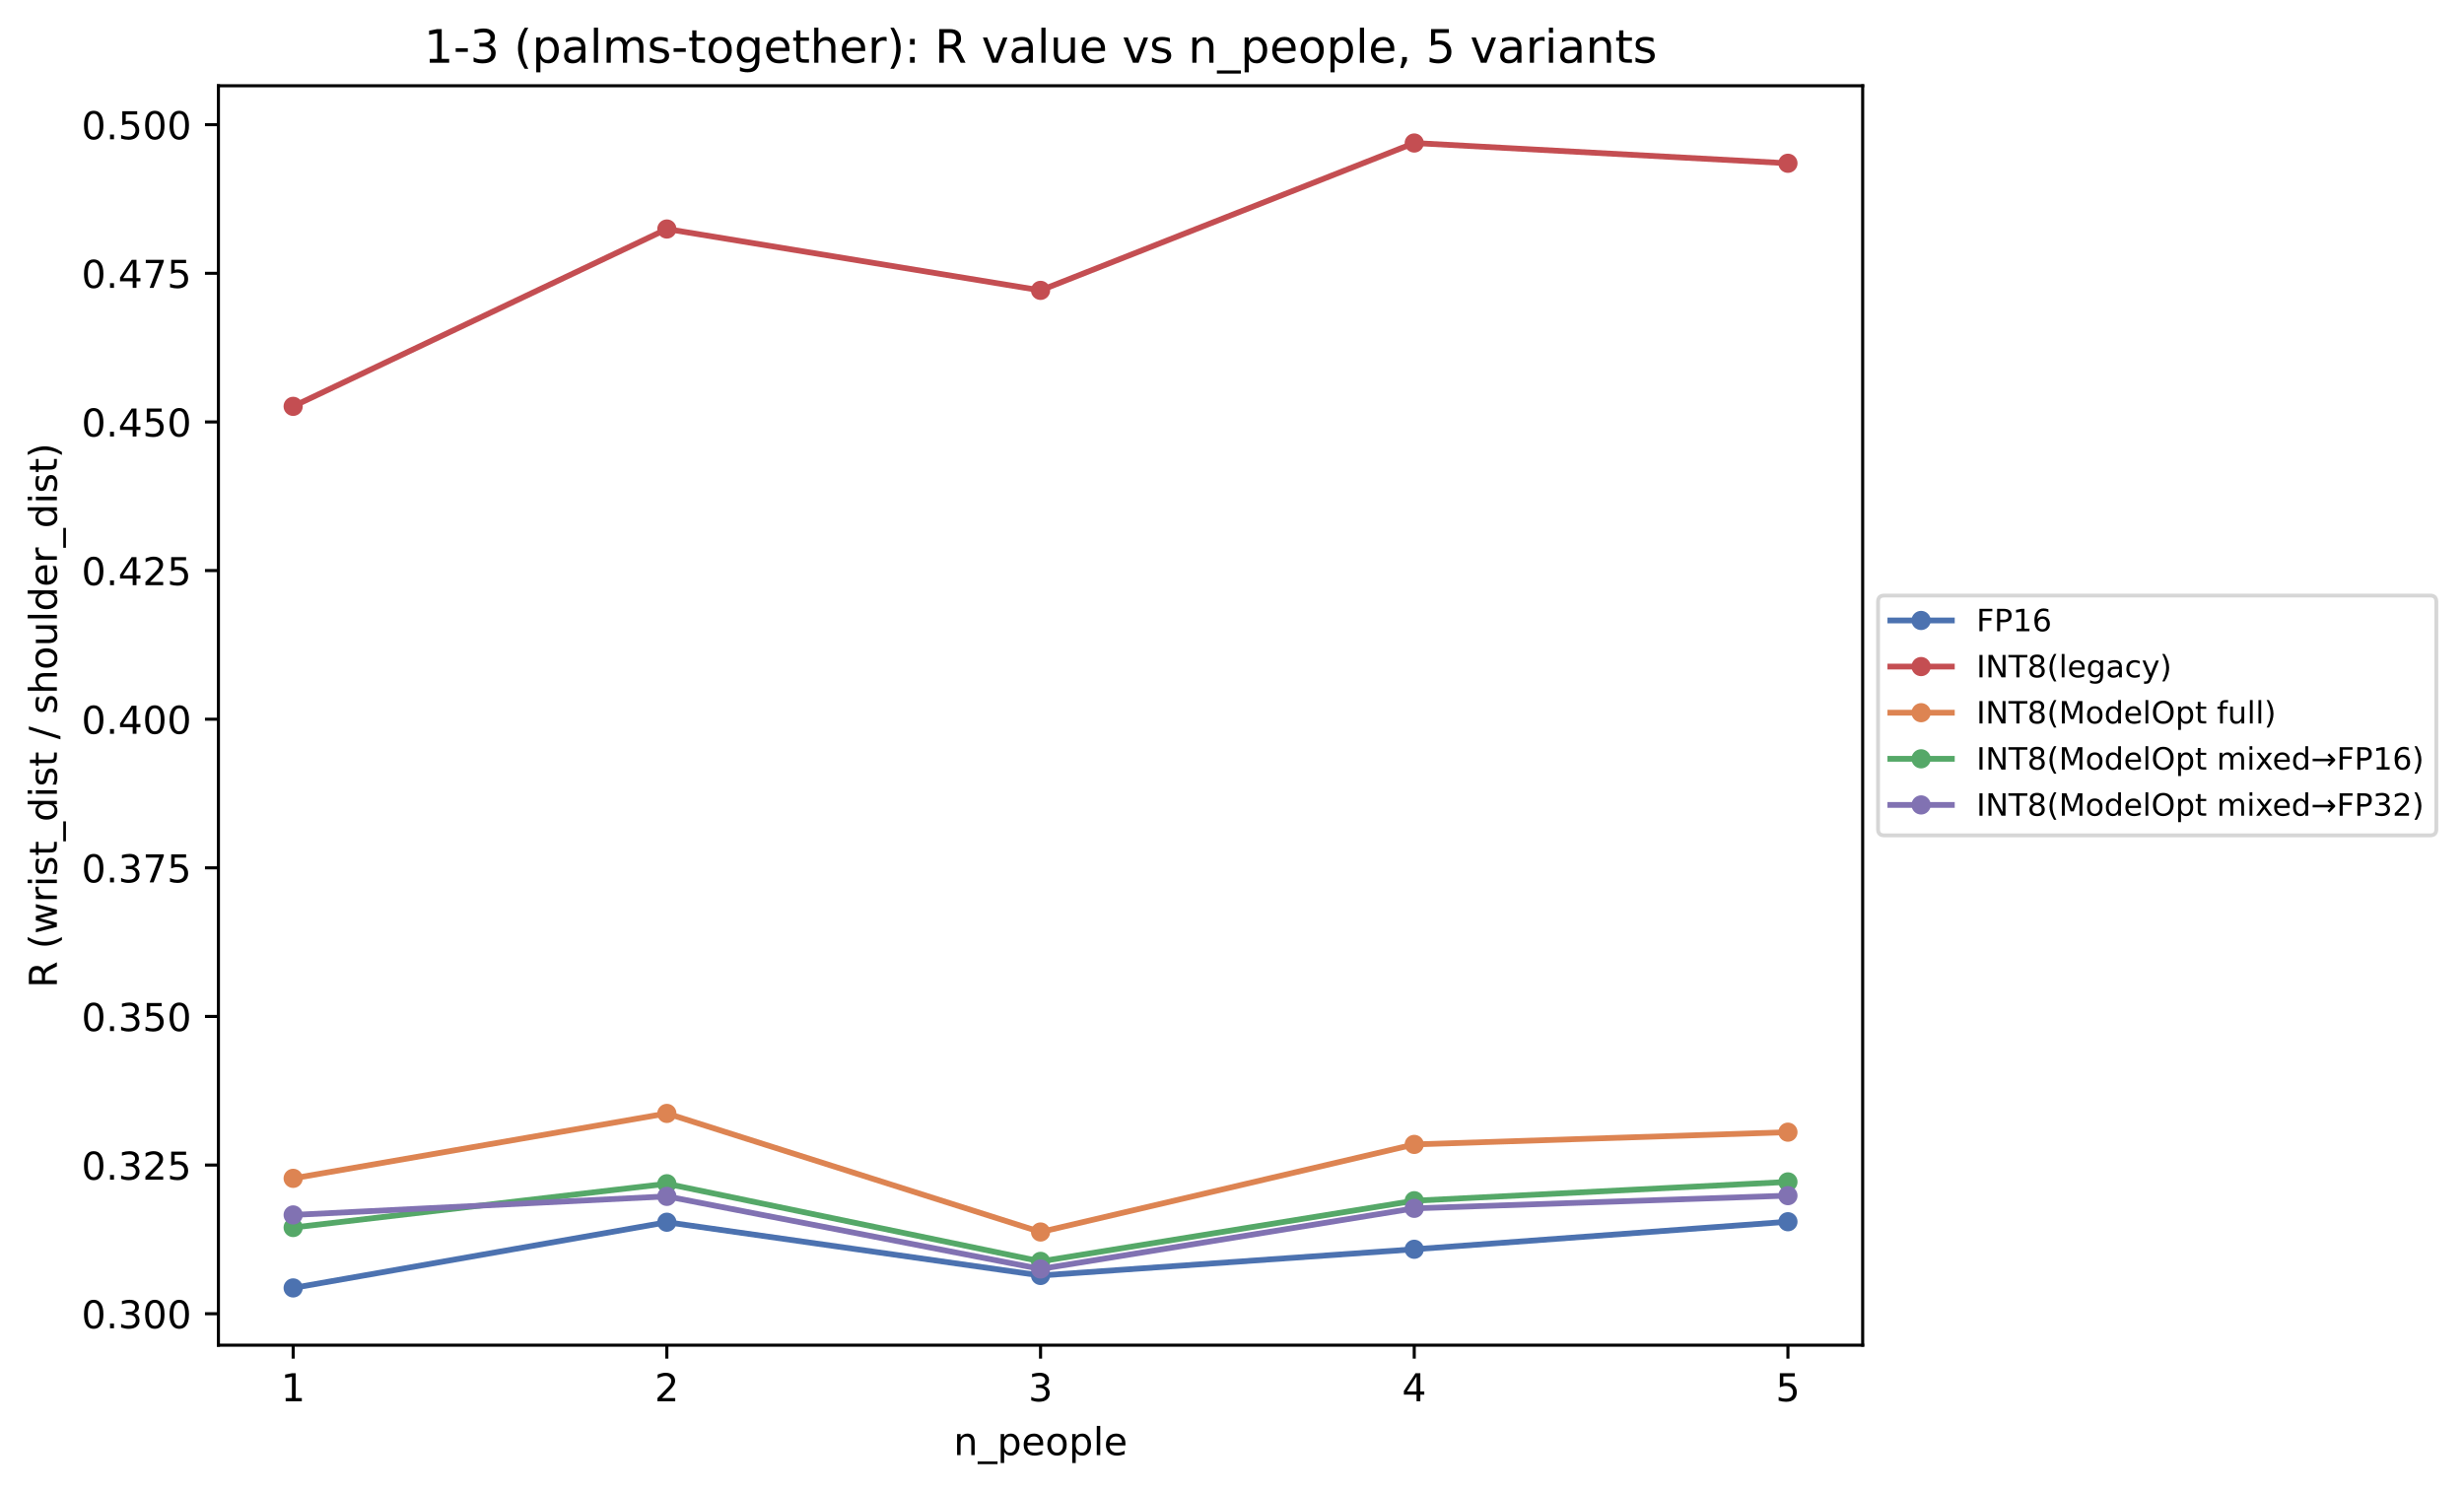
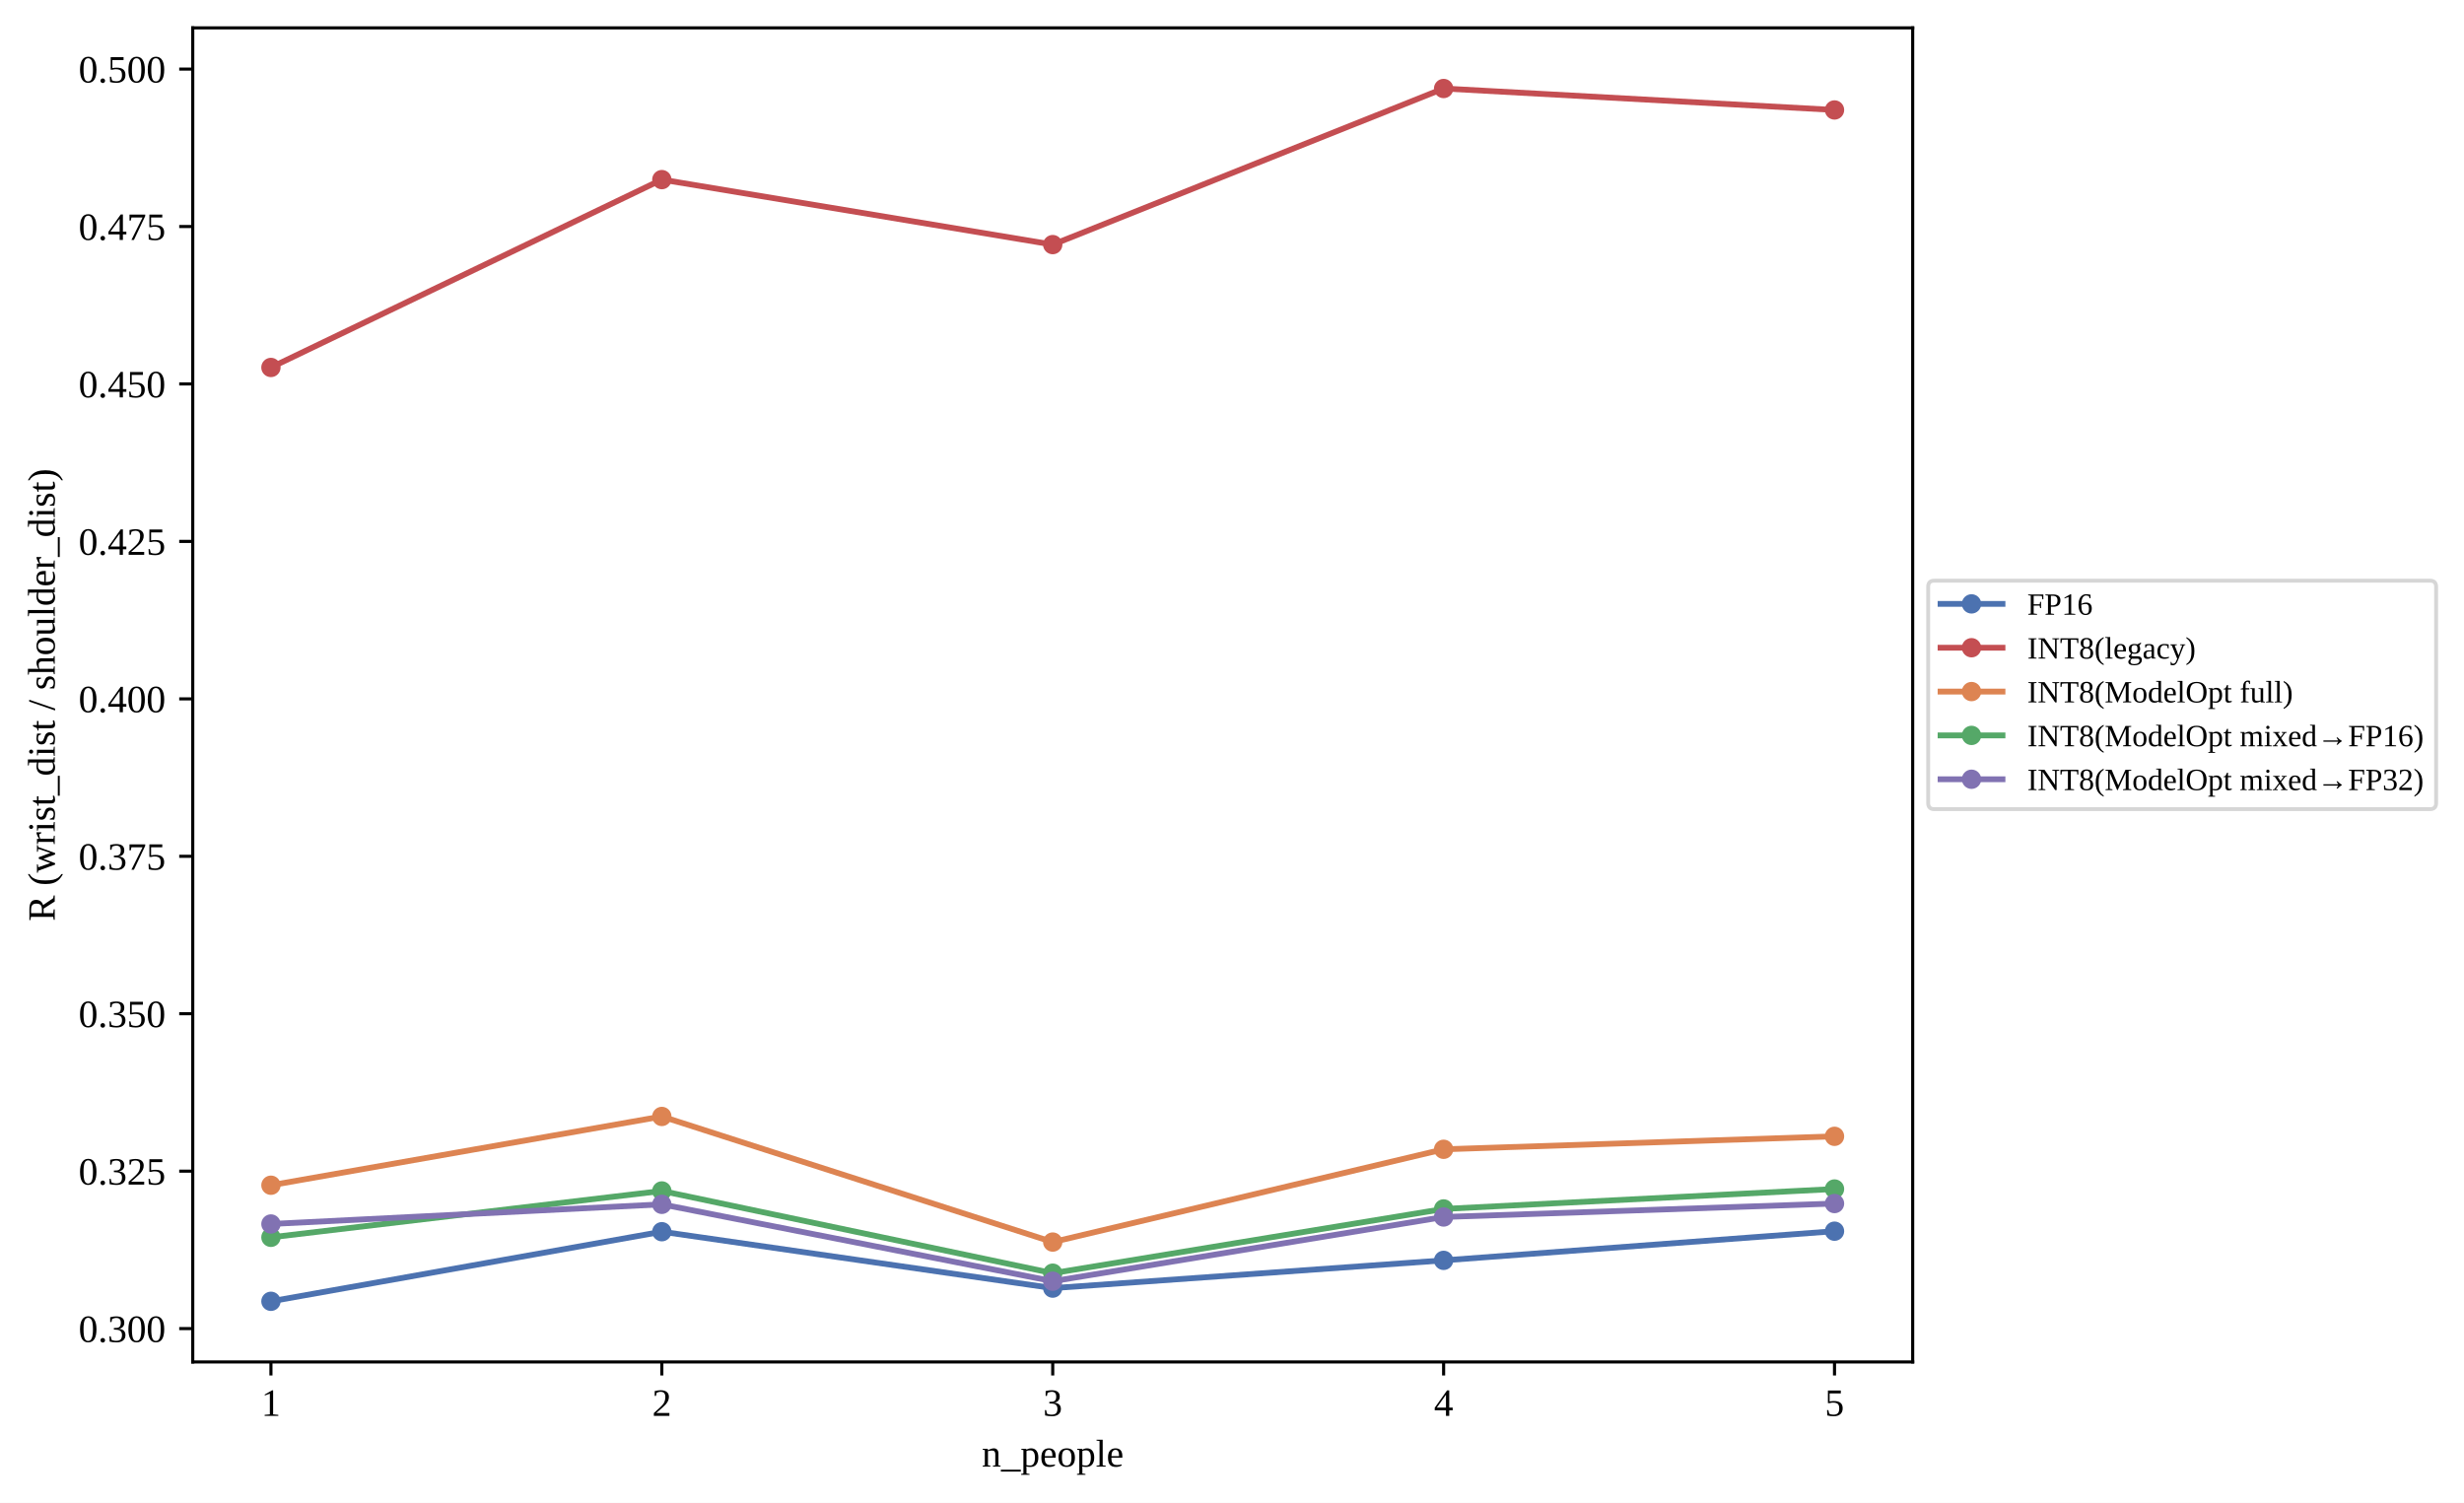
- <svg xmlns="http://www.w3.org/2000/svg" xmlns:xlink="http://www.w3.org/1999/xlink" width="641.088pt" height="388.237pt" viewBox="0 0 641.088 388.237" version="1.1">
+ <svg xmlns="http://www.w3.org/2000/svg" xmlns:xlink="http://www.w3.org/1999/xlink" width="636.598pt" height="388.276pt" viewBox="0 0 636.598 388.276" version="1.1">
  <defs>
    <style type="text/css">*{stroke-linejoin: round; stroke-linecap: butt}</style>
  </defs>
  <g id="figure_1">
    <g id="patch_1">
-       <path d="M 0 388.237  L 641.088 388.237  L 641.088 0  L 0 0  z " style="fill: #ffffff" />
+       <path d="M 0 388.276  L 636.598 388.276  L 636.598 0  L 0 0  z " style="fill: #ffffff" />
    </g>
    <g id="axes_1">
      <g id="patch_2">
-         <path d="M 56.829 350.036  L 484.634 350.036  L 484.634 22.318  L 56.829 22.318  z " style="fill: #ffffff" />
+         <path d="M 49.802 351.882  L 494.162 351.882  L 494.162 7.2  L 49.802 7.2  z " style="fill: #ffffff" />
      </g>
      <g id="matplotlib.axis_1">
        <g id="xtick_1">
          <g id="line2d_1">
            <defs>
-               <path id="mfacb66d2b6" d="M 0 0  L 0 3.5  " style="stroke: #000000; stroke-width: 0.8" />
+               <path id="m78c7eb385d" d="M 0 0  L 0 3.5  " style="stroke: #000000; stroke-width: 0.8" />
            </defs>
            <g>
-               <use xlink:href="#mfacb66d2b6" x="76.275" y="350.036" style="stroke: #000000; stroke-width: 0.8" />
+               <use xlink:href="#m78c7eb385d" x="70" y="351.882" style="stroke: #000000; stroke-width: 0.8" />
            </g>
          </g>
          <g id="text_1">
-             <text style="font-size: 10px; font-family: 'DejaVu Sans', 'Bitstream Vera Sans', 'Computer Modern Sans Serif', 'Lucida Grande', 'Verdana', 'Geneva', 'Lucid', 'Arial', 'Helvetica', 'Avant Garde', sans-serif; text-anchor: middle" x="76.275" y="364.633" transform="rotate(-0 76.2746 364.6334)">1</text>
+             <text style="font-size: 10px; font-family: 'Times New Roman'; text-anchor: middle" x="70" y="365.815" transform="rotate(-0 70.00014 365.8154)">1</text>
          </g>
        </g>
        <g id="xtick_2">
          <g id="line2d_2">
            <g>
-               <use xlink:href="#mfacb66d2b6" x="173.503" y="350.036" style="stroke: #000000; stroke-width: 0.8" />
+               <use xlink:href="#m78c7eb385d" x="170.991" y="351.882" style="stroke: #000000; stroke-width: 0.8" />
            </g>
          </g>
          <g id="text_2">
-             <text style="font-size: 10px; font-family: 'DejaVu Sans', 'Bitstream Vera Sans', 'Computer Modern Sans Serif', 'Lucida Grande', 'Verdana', 'Geneva', 'Lucid', 'Arial', 'Helvetica', 'Avant Garde', sans-serif; text-anchor: middle" x="173.503" y="364.633" transform="rotate(-0 173.503 364.6334)">2</text>
+             <text style="font-size: 10px; font-family: 'Times New Roman'; text-anchor: middle" x="170.991" y="365.815" transform="rotate(-0 170.991 365.8154)">2</text>
          </g>
        </g>
        <g id="xtick_3">
          <g id="line2d_3">
            <g>
-               <use xlink:href="#mfacb66d2b6" x="270.731" y="350.036" style="stroke: #000000; stroke-width: 0.8" />
+               <use xlink:href="#m78c7eb385d" x="271.982" y="351.882" style="stroke: #000000; stroke-width: 0.8" />
            </g>
          </g>
          <g id="text_3">
-             <text style="font-size: 10px; font-family: 'DejaVu Sans', 'Bitstream Vera Sans', 'Computer Modern Sans Serif', 'Lucida Grande', 'Verdana', 'Geneva', 'Lucid', 'Arial', 'Helvetica', 'Avant Garde', sans-serif; text-anchor: middle" x="270.731" y="364.633" transform="rotate(-0 270.7315 364.6334)">3</text>
+             <text style="font-size: 10px; font-family: 'Times New Roman'; text-anchor: middle" x="271.982" y="365.815" transform="rotate(-0 271.982 365.8154)">3</text>
          </g>
        </g>
        <g id="xtick_4">
          <g id="line2d_4">
            <g>
-               <use xlink:href="#mfacb66d2b6" x="367.96" y="350.036" style="stroke: #000000; stroke-width: 0.8" />
+               <use xlink:href="#m78c7eb385d" x="372.973" y="351.882" style="stroke: #000000; stroke-width: 0.8" />
            </g>
          </g>
          <g id="text_4">
-             <text style="font-size: 10px; font-family: 'DejaVu Sans', 'Bitstream Vera Sans', 'Computer Modern Sans Serif', 'Lucida Grande', 'Verdana', 'Geneva', 'Lucid', 'Arial', 'Helvetica', 'Avant Garde', sans-serif; text-anchor: middle" x="367.96" y="364.633" transform="rotate(-0 367.9599 364.6334)">4</text>
+             <text style="font-size: 10px; font-family: 'Times New Roman'; text-anchor: middle" x="372.973" y="365.815" transform="rotate(-0 372.9729 365.8154)">4</text>
          </g>
        </g>
        <g id="xtick_5">
          <g id="line2d_5">
            <g>
-               <use xlink:href="#mfacb66d2b6" x="465.188" y="350.036" style="stroke: #000000; stroke-width: 0.8" />
+               <use xlink:href="#m78c7eb385d" x="473.964" y="351.882" style="stroke: #000000; stroke-width: 0.8" />
            </g>
          </g>
          <g id="text_5">
-             <text style="font-size: 10px; font-family: 'DejaVu Sans', 'Bitstream Vera Sans', 'Computer Modern Sans Serif', 'Lucida Grande', 'Verdana', 'Geneva', 'Lucid', 'Arial', 'Helvetica', 'Avant Garde', sans-serif; text-anchor: middle" x="465.188" y="364.633" transform="rotate(-0 465.1884 364.6334)">5</text>
+             <text style="font-size: 10px; font-family: 'Times New Roman'; text-anchor: middle" x="473.964" y="365.815" transform="rotate(-0 473.9638 365.8154)">5</text>
          </g>
        </g>
        <g id="text_6">
-           <text style="font-size: 10px; font-family: 'DejaVu Sans', 'Bitstream Vera Sans', 'Computer Modern Sans Serif', 'Lucida Grande', 'Verdana', 'Geneva', 'Lucid', 'Arial', 'Helvetica', 'Avant Garde', sans-serif; text-anchor: middle" x="270.731" y="378.634" transform="rotate(-0 270.7315 378.6342)">n_people</text>
+           <text style="font-size: 10px; font-family: 'Times New Roman'; text-anchor: middle" x="271.982" y="378.917" transform="rotate(-0 271.982 378.9173)">n_people</text>
        </g>
      </g>
      <g id="matplotlib.axis_2">
        <g id="ytick_1">
          <g id="line2d_6">
            <defs>
-               <path id="mbba1752c98" d="M 0 0  L -3.5 0  " style="stroke: #000000; stroke-width: 0.8" />
+               <path id="m5df9a3a722" d="M 0 0  L -3.5 0  " style="stroke: #000000; stroke-width: 0.8" />
            </defs>
            <g>
-               <use xlink:href="#mbba1752c98" x="56.829" y="341.848" style="stroke: #000000; stroke-width: 0.8" />
+               <use xlink:href="#m5df9a3a722" x="49.802" y="343.27" style="stroke: #000000; stroke-width: 0.8" />
            </g>
          </g>
          <g id="text_7">
-             <text style="font-size: 10px; font-family: 'DejaVu Sans', 'Bitstream Vera Sans', 'Computer Modern Sans Serif', 'Lucida Grande', 'Verdana', 'Geneva', 'Lucid', 'Arial', 'Helvetica', 'Avant Garde', sans-serif; text-anchor: end" x="49.829" y="345.647" transform="rotate(-0 49.82891 345.6467)">0.300</text>
+             <text style="font-size: 10px; font-family: 'Times New Roman'; text-anchor: end" x="42.802" y="346.737" transform="rotate(-0 42.80195 346.7369)">0.300</text>
          </g>
        </g>
        <g id="ytick_2">
          <g id="line2d_7">
            <g>
-               <use xlink:href="#mbba1752c98" x="56.829" y="303.172" style="stroke: #000000; stroke-width: 0.8" />
+               <use xlink:href="#m5df9a3a722" x="49.802" y="302.592" style="stroke: #000000; stroke-width: 0.8" />
            </g>
          </g>
          <g id="text_8">
-             <text style="font-size: 10px; font-family: 'DejaVu Sans', 'Bitstream Vera Sans', 'Computer Modern Sans Serif', 'Lucida Grande', 'Verdana', 'Geneva', 'Lucid', 'Arial', 'Helvetica', 'Avant Garde', sans-serif; text-anchor: end" x="49.829" y="306.971" transform="rotate(-0 49.82891 306.971)">0.325</text>
+             <text style="font-size: 10px; font-family: 'Times New Roman'; text-anchor: end" x="42.802" y="306.059" transform="rotate(-0 42.80195 306.0591)">0.325</text>
          </g>
        </g>
        <g id="ytick_3">
          <g id="line2d_8">
            <g>
-               <use xlink:href="#mbba1752c98" x="56.829" y="264.496" style="stroke: #000000; stroke-width: 0.8" />
+               <use xlink:href="#m5df9a3a722" x="49.802" y="261.915" style="stroke: #000000; stroke-width: 0.8" />
            </g>
          </g>
          <g id="text_9">
-             <text style="font-size: 10px; font-family: 'DejaVu Sans', 'Bitstream Vera Sans', 'Computer Modern Sans Serif', 'Lucida Grande', 'Verdana', 'Geneva', 'Lucid', 'Arial', 'Helvetica', 'Avant Garde', sans-serif; text-anchor: end" x="49.829" y="268.295" transform="rotate(-0 49.82891 268.2953)">0.350</text>
+             <text style="font-size: 10px; font-family: 'Times New Roman'; text-anchor: end" x="42.802" y="265.381" transform="rotate(-0 42.80195 265.3814)">0.350</text>
          </g>
        </g>
        <g id="ytick_4">
          <g id="line2d_9">
            <g>
-               <use xlink:href="#mbba1752c98" x="56.829" y="225.821" style="stroke: #000000; stroke-width: 0.8" />
+               <use xlink:href="#m5df9a3a722" x="49.802" y="221.237" style="stroke: #000000; stroke-width: 0.8" />
            </g>
          </g>
          <g id="text_10">
-             <text style="font-size: 10px; font-family: 'DejaVu Sans', 'Bitstream Vera Sans', 'Computer Modern Sans Serif', 'Lucida Grande', 'Verdana', 'Geneva', 'Lucid', 'Arial', 'Helvetica', 'Avant Garde', sans-serif; text-anchor: end" x="49.829" y="229.62" transform="rotate(-0 49.82891 229.6195)">0.375</text>
+             <text style="font-size: 10px; font-family: 'Times New Roman'; text-anchor: end" x="42.802" y="224.704" transform="rotate(-0 42.80195 224.7036)">0.375</text>
          </g>
        </g>
        <g id="ytick_5">
          <g id="line2d_10">
            <g>
-               <use xlink:href="#mbba1752c98" x="56.829" y="187.145" style="stroke: #000000; stroke-width: 0.8" />
+               <use xlink:href="#m5df9a3a722" x="49.802" y="180.559" style="stroke: #000000; stroke-width: 0.8" />
            </g>
          </g>
          <g id="text_11">
-             <text style="font-size: 10px; font-family: 'DejaVu Sans', 'Bitstream Vera Sans', 'Computer Modern Sans Serif', 'Lucida Grande', 'Verdana', 'Geneva', 'Lucid', 'Arial', 'Helvetica', 'Avant Garde', sans-serif; text-anchor: end" x="49.829" y="190.944" transform="rotate(-0 49.82891 190.9438)">0.400</text>
+             <text style="font-size: 10px; font-family: 'Times New Roman'; text-anchor: end" x="42.802" y="184.026" transform="rotate(-0 42.80195 184.0259)">0.400</text>
          </g>
        </g>
        <g id="ytick_6">
          <g id="line2d_11">
            <g>
-               <use xlink:href="#mbba1752c98" x="56.829" y="148.469" style="stroke: #000000; stroke-width: 0.8" />
+               <use xlink:href="#m5df9a3a722" x="49.802" y="139.881" style="stroke: #000000; stroke-width: 0.8" />
            </g>
          </g>
          <g id="text_12">
-             <text style="font-size: 10px; font-family: 'DejaVu Sans', 'Bitstream Vera Sans', 'Computer Modern Sans Serif', 'Lucida Grande', 'Verdana', 'Geneva', 'Lucid', 'Arial', 'Helvetica', 'Avant Garde', sans-serif; text-anchor: end" x="49.829" y="152.268" transform="rotate(-0 49.82891 152.2681)">0.425</text>
+             <text style="font-size: 10px; font-family: 'Times New Roman'; text-anchor: end" x="42.802" y="143.348" transform="rotate(-0 42.80195 143.3481)">0.425</text>
          </g>
        </g>
        <g id="ytick_7">
          <g id="line2d_12">
            <g>
-               <use xlink:href="#mbba1752c98" x="56.829" y="109.794" style="stroke: #000000; stroke-width: 0.8" />
+               <use xlink:href="#m5df9a3a722" x="49.802" y="99.204" style="stroke: #000000; stroke-width: 0.8" />
            </g>
          </g>
          <g id="text_13">
-             <text style="font-size: 10px; font-family: 'DejaVu Sans', 'Bitstream Vera Sans', 'Computer Modern Sans Serif', 'Lucida Grande', 'Verdana', 'Geneva', 'Lucid', 'Arial', 'Helvetica', 'Avant Garde', sans-serif; text-anchor: end" x="49.829" y="113.592" transform="rotate(-0 49.82891 113.5924)">0.450</text>
+             <text style="font-size: 10px; font-family: 'Times New Roman'; text-anchor: end" x="42.802" y="102.67" transform="rotate(-0 42.80195 102.6703)">0.450</text>
          </g>
        </g>
        <g id="ytick_8">
          <g id="line2d_13">
            <g>
-               <use xlink:href="#mbba1752c98" x="56.829" y="71.118" style="stroke: #000000; stroke-width: 0.8" />
+               <use xlink:href="#m5df9a3a722" x="49.802" y="58.526" style="stroke: #000000; stroke-width: 0.8" />
            </g>
          </g>
          <g id="text_14">
-             <text style="font-size: 10px; font-family: 'DejaVu Sans', 'Bitstream Vera Sans', 'Computer Modern Sans Serif', 'Lucida Grande', 'Verdana', 'Geneva', 'Lucid', 'Arial', 'Helvetica', 'Avant Garde', sans-serif; text-anchor: end" x="49.829" y="74.917" transform="rotate(-0 49.82891 74.91666)">0.475</text>
+             <text style="font-size: 10px; font-family: 'Times New Roman'; text-anchor: end" x="42.802" y="61.993" transform="rotate(-0 42.80195 61.9926)">0.475</text>
          </g>
        </g>
        <g id="ytick_9">
          <g id="line2d_14">
            <g>
-               <use xlink:href="#mbba1752c98" x="56.829" y="32.442" style="stroke: #000000; stroke-width: 0.8" />
+               <use xlink:href="#m5df9a3a722" x="49.802" y="17.848" style="stroke: #000000; stroke-width: 0.8" />
            </g>
          </g>
          <g id="text_15">
-             <text style="font-size: 10px; font-family: 'DejaVu Sans', 'Bitstream Vera Sans', 'Computer Modern Sans Serif', 'Lucida Grande', 'Verdana', 'Geneva', 'Lucid', 'Arial', 'Helvetica', 'Avant Garde', sans-serif; text-anchor: end" x="49.829" y="36.241" transform="rotate(-0 49.82891 36.24094)">0.500</text>
+             <text style="font-size: 10px; font-family: 'Times New Roman'; text-anchor: end" x="42.802" y="21.315" transform="rotate(-0 42.80195 21.31484)">0.500</text>
          </g>
        </g>
        <g id="text_16">
-           <text style="font-size: 10px; font-family: 'DejaVu Sans', 'Bitstream Vera Sans', 'Computer Modern Sans Serif', 'Lucida Grande', 'Verdana', 'Geneva', 'Lucid', 'Arial', 'Helvetica', 'Avant Garde', sans-serif; text-anchor: middle" x="14.798" y="186.177" transform="rotate(-90 14.79844 186.177)">R (wrist_dist / shoulder_dist)</text>
+           <text style="font-size: 10px; font-family: 'Times New Roman'; text-anchor: middle" x="14.144" y="179.541" transform="rotate(-90 14.14375 179.5409)">R (wrist_dist / shoulder_dist)</text>
        </g>
      </g>
      <g id="line2d_15">
-         <path d="M 76.275 335.14  L 173.503 318.043  L 270.731 331.898  L 367.96 325.08  L 465.188 317.915  " clip-path="url(#p38de5c2eac)" style="fill: none; stroke: #4c72b0; stroke-width: 1.5; stroke-linecap: square" />
-         <defs>
-           <path id="m87148da490" d="M 0 2  C 0.53 2 1.039 1.789 1.414 1.414  C 1.789 1.039 2 0.53 2 0  C 2 -0.53 1.789 -1.039 1.414 -1.414  C 1.039 -1.789 0.53 -2 0 -2  C -0.53 -2 -1.039 -1.789 -1.414 -1.414  C -1.789 -1.039 -2 -0.53 -2 0  C -2 0.53 -1.789 1.039 -1.414 1.414  C -1.039 1.789 -0.53 2 0 2  z " style="stroke: #4c72b0" />
-         </defs>
-         <g clip-path="url(#p38de5c2eac)">
-           <use xlink:href="#m87148da490" x="76.275" y="335.14" style="fill: #4c72b0; stroke: #4c72b0" />
-           <use xlink:href="#m87148da490" x="173.503" y="318.043" style="fill: #4c72b0; stroke: #4c72b0" />
-           <use xlink:href="#m87148da490" x="270.731" y="331.898" style="fill: #4c72b0; stroke: #4c72b0" />
-           <use xlink:href="#m87148da490" x="367.96" y="325.08" style="fill: #4c72b0; stroke: #4c72b0" />
-           <use xlink:href="#m87148da490" x="465.188" y="317.915" style="fill: #4c72b0; stroke: #4c72b0" />
+         <path d="M 70 336.214  L 170.991 318.233  L 271.982 332.805  L 372.973 325.634  L 473.964 318.098  " clip-path="url(#p5a009709e1)" style="fill: none; stroke: #4c72b0; stroke-width: 1.5; stroke-linecap: square" />
+         <defs>
+           <path id="m74349424fd" d="M 0 2  C 0.53 2 1.039 1.789 1.414 1.414  C 1.789 1.039 2 0.53 2 0  C 2 -0.53 1.789 -1.039 1.414 -1.414  C 1.039 -1.789 0.53 -2 0 -2  C -0.53 -2 -1.039 -1.789 -1.414 -1.414  C -1.789 -1.039 -2 -0.53 -2 0  C -2 0.53 -1.789 1.039 -1.414 1.414  C -1.039 1.789 -0.53 2 0 2  z " style="stroke: #4c72b0" />
+         </defs>
+         <g clip-path="url(#p5a009709e1)">
+           <use xlink:href="#m74349424fd" x="70" y="336.214" style="fill: #4c72b0; stroke: #4c72b0" />
+           <use xlink:href="#m74349424fd" x="170.991" y="318.233" style="fill: #4c72b0; stroke: #4c72b0" />
+           <use xlink:href="#m74349424fd" x="271.982" y="332.805" style="fill: #4c72b0; stroke: #4c72b0" />
+           <use xlink:href="#m74349424fd" x="372.973" y="325.634" style="fill: #4c72b0; stroke: #4c72b0" />
+           <use xlink:href="#m74349424fd" x="473.964" y="318.098" style="fill: #4c72b0; stroke: #4c72b0" />
        </g>
      </g>
      <g id="line2d_16">
-         <path d="M 76.275 105.74  L 173.503 59.593  L 270.731 75.559  L 367.96 37.214  L 465.188 42.486  " clip-path="url(#p38de5c2eac)" style="fill: none; stroke: #c44e52; stroke-width: 1.5; stroke-linecap: square" />
-         <defs>
-           <path id="m447e76030f" d="M 0 2  C 0.53 2 1.039 1.789 1.414 1.414  C 1.789 1.039 2 0.53 2 0  C 2 -0.53 1.789 -1.039 1.414 -1.414  C 1.039 -1.789 0.53 -2 0 -2  C -0.53 -2 -1.039 -1.789 -1.414 -1.414  C -1.789 -1.039 -2 -0.53 -2 0  C -2 0.53 -1.789 1.039 -1.414 1.414  C -1.039 1.789 -0.53 2 0 2  z " style="stroke: #c44e52" />
-         </defs>
-         <g clip-path="url(#p38de5c2eac)">
-           <use xlink:href="#m447e76030f" x="76.275" y="105.74" style="fill: #c44e52; stroke: #c44e52" />
-           <use xlink:href="#m447e76030f" x="173.503" y="59.593" style="fill: #c44e52; stroke: #c44e52" />
-           <use xlink:href="#m447e76030f" x="270.731" y="75.559" style="fill: #c44e52; stroke: #c44e52" />
-           <use xlink:href="#m447e76030f" x="367.96" y="37.214" style="fill: #c44e52; stroke: #c44e52" />
-           <use xlink:href="#m447e76030f" x="465.188" y="42.486" style="fill: #c44e52; stroke: #c44e52" />
+         <path d="M 70 94.94  L 170.991 46.405  L 271.982 63.197  L 372.973 22.867  L 473.964 28.411  " clip-path="url(#p5a009709e1)" style="fill: none; stroke: #c44e52; stroke-width: 1.5; stroke-linecap: square" />
+         <defs>
+           <path id="mc6e454b5a0" d="M 0 2  C 0.53 2 1.039 1.789 1.414 1.414  C 1.789 1.039 2 0.53 2 0  C 2 -0.53 1.789 -1.039 1.414 -1.414  C 1.039 -1.789 0.53 -2 0 -2  C -0.53 -2 -1.039 -1.789 -1.414 -1.414  C -1.789 -1.039 -2 -0.53 -2 0  C -2 0.53 -1.789 1.039 -1.414 1.414  C -1.039 1.789 -0.53 2 0 2  z " style="stroke: #c44e52" />
+         </defs>
+         <g clip-path="url(#p5a009709e1)">
+           <use xlink:href="#mc6e454b5a0" x="70" y="94.94" style="fill: #c44e52; stroke: #c44e52" />
+           <use xlink:href="#mc6e454b5a0" x="170.991" y="46.405" style="fill: #c44e52; stroke: #c44e52" />
+           <use xlink:href="#mc6e454b5a0" x="271.982" y="63.197" style="fill: #c44e52; stroke: #c44e52" />
+           <use xlink:href="#mc6e454b5a0" x="372.973" y="22.867" style="fill: #c44e52; stroke: #c44e52" />
+           <use xlink:href="#mc6e454b5a0" x="473.964" y="28.411" style="fill: #c44e52; stroke: #c44e52" />
        </g>
      </g>
      <g id="line2d_17">
-         <path d="M 76.275 306.626  L 173.503 289.731  L 270.731 320.588  L 367.96 297.796  L 465.188 294.611  " clip-path="url(#p38de5c2eac)" style="fill: none; stroke: #dd8452; stroke-width: 1.5; stroke-linecap: square" />
-         <defs>
-           <path id="m6c3ba75313" d="M 0 2  C 0.53 2 1.039 1.789 1.414 1.414  C 1.789 1.039 2 0.53 2 0  C 2 -0.53 1.789 -1.039 1.414 -1.414  C 1.039 -1.789 0.53 -2 0 -2  C -0.53 -2 -1.039 -1.789 -1.414 -1.414  C -1.789 -1.039 -2 -0.53 -2 0  C -2 0.53 -1.789 1.039 -1.414 1.414  C -1.039 1.789 -0.53 2 0 2  z " style="stroke: #dd8452" />
-         </defs>
-         <g clip-path="url(#p38de5c2eac)">
-           <use xlink:href="#m6c3ba75313" x="76.275" y="306.626" style="fill: #dd8452; stroke: #dd8452" />
-           <use xlink:href="#m6c3ba75313" x="173.503" y="289.731" style="fill: #dd8452; stroke: #dd8452" />
-           <use xlink:href="#m6c3ba75313" x="270.731" y="320.588" style="fill: #dd8452; stroke: #dd8452" />
-           <use xlink:href="#m6c3ba75313" x="367.96" y="297.796" style="fill: #dd8452; stroke: #dd8452" />
-           <use xlink:href="#m6c3ba75313" x="465.188" y="294.611" style="fill: #dd8452; stroke: #dd8452" />
+         <path d="M 70 306.224  L 170.991 288.455  L 271.982 320.91  L 372.973 296.938  L 473.964 293.588  " clip-path="url(#p5a009709e1)" style="fill: none; stroke: #dd8452; stroke-width: 1.5; stroke-linecap: square" />
+         <defs>
+           <path id="m8186d97c78" d="M 0 2  C 0.53 2 1.039 1.789 1.414 1.414  C 1.789 1.039 2 0.53 2 0  C 2 -0.53 1.789 -1.039 1.414 -1.414  C 1.039 -1.789 0.53 -2 0 -2  C -0.53 -2 -1.039 -1.789 -1.414 -1.414  C -1.789 -1.039 -2 -0.53 -2 0  C -2 0.53 -1.789 1.039 -1.414 1.414  C -1.039 1.789 -0.53 2 0 2  z " style="stroke: #dd8452" />
+         </defs>
+         <g clip-path="url(#p5a009709e1)">
+           <use xlink:href="#m8186d97c78" x="70" y="306.224" style="fill: #dd8452; stroke: #dd8452" />
+           <use xlink:href="#m8186d97c78" x="170.991" y="288.455" style="fill: #dd8452; stroke: #dd8452" />
+           <use xlink:href="#m8186d97c78" x="271.982" y="320.91" style="fill: #dd8452; stroke: #dd8452" />
+           <use xlink:href="#m8186d97c78" x="372.973" y="296.938" style="fill: #dd8452; stroke: #dd8452" />
+           <use xlink:href="#m8186d97c78" x="473.964" y="293.588" style="fill: #dd8452; stroke: #dd8452" />
        </g>
      </g>
      <g id="line2d_18">
-         <path d="M 76.275 319.42  L 173.503 308.03  L 270.731 328.232  L 367.96 312.449  L 465.188 307.552  " clip-path="url(#p38de5c2eac)" style="fill: none; stroke: #55a868; stroke-width: 1.5; stroke-linecap: square" />
-         <defs>
-           <path id="m4b7dcedde4" d="M 0 2  C 0.53 2 1.039 1.789 1.414 1.414  C 1.789 1.039 2 0.53 2 0  C 2 -0.53 1.789 -1.039 1.414 -1.414  C 1.039 -1.789 0.53 -2 0 -2  C -0.53 -2 -1.039 -1.789 -1.414 -1.414  C -1.789 -1.039 -2 -0.53 -2 0  C -2 0.53 -1.789 1.039 -1.414 1.414  C -1.039 1.789 -0.53 2 0 2  z " style="stroke: #55a868" />
-         </defs>
-         <g clip-path="url(#p38de5c2eac)">
-           <use xlink:href="#m4b7dcedde4" x="76.275" y="319.42" style="fill: #55a868; stroke: #55a868" />
-           <use xlink:href="#m4b7dcedde4" x="173.503" y="308.03" style="fill: #55a868; stroke: #55a868" />
-           <use xlink:href="#m4b7dcedde4" x="270.731" y="328.232" style="fill: #55a868; stroke: #55a868" />
-           <use xlink:href="#m4b7dcedde4" x="367.96" y="312.449" style="fill: #55a868; stroke: #55a868" />
-           <use xlink:href="#m4b7dcedde4" x="465.188" y="307.552" style="fill: #55a868; stroke: #55a868" />
+         <path d="M 70 319.682  L 170.991 307.701  L 271.982 328.949  L 372.973 312.349  L 473.964 307.199  " clip-path="url(#p5a009709e1)" style="fill: none; stroke: #55a868; stroke-width: 1.5; stroke-linecap: square" />
+         <defs>
+           <path id="m0183b70637" d="M 0 2  C 0.53 2 1.039 1.789 1.414 1.414  C 1.789 1.039 2 0.53 2 0  C 2 -0.53 1.789 -1.039 1.414 -1.414  C 1.039 -1.789 0.53 -2 0 -2  C -0.53 -2 -1.039 -1.789 -1.414 -1.414  C -1.789 -1.039 -2 -0.53 -2 0  C -2 0.53 -1.789 1.039 -1.414 1.414  C -1.039 1.789 -0.53 2 0 2  z " style="stroke: #55a868" />
+         </defs>
+         <g clip-path="url(#p5a009709e1)">
+           <use xlink:href="#m0183b70637" x="70" y="319.682" style="fill: #55a868; stroke: #55a868" />
+           <use xlink:href="#m0183b70637" x="170.991" y="307.701" style="fill: #55a868; stroke: #55a868" />
+           <use xlink:href="#m0183b70637" x="271.982" y="328.949" style="fill: #55a868; stroke: #55a868" />
+           <use xlink:href="#m0183b70637" x="372.973" y="312.349" style="fill: #55a868; stroke: #55a868" />
+           <use xlink:href="#m0183b70637" x="473.964" y="307.199" style="fill: #55a868; stroke: #55a868" />
        </g>
      </g>
      <g id="line2d_19">
-         <path d="M 76.275 316.146  L 173.503 311.317  L 270.731 330.204  L 367.96 314.428  L 465.188 311.126  " clip-path="url(#p38de5c2eac)" style="fill: none; stroke: #8172b2; stroke-width: 1.5; stroke-linecap: square" />
-         <defs>
-           <path id="m8d46deead6" d="M 0 2  C 0.53 2 1.039 1.789 1.414 1.414  C 1.789 1.039 2 0.53 2 0  C 2 -0.53 1.789 -1.039 1.414 -1.414  C 1.039 -1.789 0.53 -2 0 -2  C -0.53 -2 -1.039 -1.789 -1.414 -1.414  C -1.789 -1.039 -2 -0.53 -2 0  C -2 0.53 -1.789 1.039 -1.414 1.414  C -1.039 1.789 -0.53 2 0 2  z " style="stroke: #8172b2" />
-         </defs>
-         <g clip-path="url(#p38de5c2eac)">
-           <use xlink:href="#m8d46deead6" x="76.275" y="316.146" style="fill: #8172b2; stroke: #8172b2" />
-           <use xlink:href="#m8d46deead6" x="173.503" y="311.317" style="fill: #8172b2; stroke: #8172b2" />
-           <use xlink:href="#m8d46deead6" x="270.731" y="330.204" style="fill: #8172b2; stroke: #8172b2" />
-           <use xlink:href="#m8d46deead6" x="367.96" y="314.428" style="fill: #8172b2; stroke: #8172b2" />
-           <use xlink:href="#m8d46deead6" x="465.188" y="311.126" style="fill: #8172b2; stroke: #8172b2" />
+         <path d="M 70 316.238  L 170.991 311.159  L 271.982 331.023  L 372.973 314.431  L 473.964 310.958  " clip-path="url(#p5a009709e1)" style="fill: none; stroke: #8172b2; stroke-width: 1.5; stroke-linecap: square" />
+         <defs>
+           <path id="mb14e121298" d="M 0 2  C 0.53 2 1.039 1.789 1.414 1.414  C 1.789 1.039 2 0.53 2 0  C 2 -0.53 1.789 -1.039 1.414 -1.414  C 1.039 -1.789 0.53 -2 0 -2  C -0.53 -2 -1.039 -1.789 -1.414 -1.414  C -1.789 -1.039 -2 -0.53 -2 0  C -2 0.53 -1.789 1.039 -1.414 1.414  C -1.039 1.789 -0.53 2 0 2  z " style="stroke: #8172b2" />
+         </defs>
+         <g clip-path="url(#p5a009709e1)">
+           <use xlink:href="#mb14e121298" x="70" y="316.238" style="fill: #8172b2; stroke: #8172b2" />
+           <use xlink:href="#mb14e121298" x="170.991" y="311.159" style="fill: #8172b2; stroke: #8172b2" />
+           <use xlink:href="#mb14e121298" x="271.982" y="331.023" style="fill: #8172b2; stroke: #8172b2" />
+           <use xlink:href="#mb14e121298" x="372.973" y="314.431" style="fill: #8172b2; stroke: #8172b2" />
+           <use xlink:href="#mb14e121298" x="473.964" y="310.958" style="fill: #8172b2; stroke: #8172b2" />
        </g>
      </g>
      <g id="patch_3">
-         <path d="M 56.829 350.036  L 56.829 22.318  " style="fill: none; stroke: #000000; stroke-width: 0.8; stroke-linejoin: miter; stroke-linecap: square" />
+         <path d="M 49.802 351.882  L 49.802 7.2  " style="fill: none; stroke: #000000; stroke-width: 0.8; stroke-linejoin: miter; stroke-linecap: square" />
      </g>
      <g id="patch_4">
-         <path d="M 484.634 350.036  L 484.634 22.318  " style="fill: none; stroke: #000000; stroke-width: 0.8; stroke-linejoin: miter; stroke-linecap: square" />
+         <path d="M 494.162 351.882  L 494.162 7.2  " style="fill: none; stroke: #000000; stroke-width: 0.8; stroke-linejoin: miter; stroke-linecap: square" />
      </g>
      <g id="patch_5">
-         <path d="M 56.829 350.036  L 484.634 350.036  " style="fill: none; stroke: #000000; stroke-width: 0.8; stroke-linejoin: miter; stroke-linecap: square" />
+         <path d="M 49.802 351.882  L 494.162 351.882  " style="fill: none; stroke: #000000; stroke-width: 0.8; stroke-linejoin: miter; stroke-linecap: square" />
      </g>
      <g id="patch_6">
-         <path d="M 56.829 22.318  L 484.634 22.318  " style="fill: none; stroke: #000000; stroke-width: 0.8; stroke-linejoin: miter; stroke-linecap: square" />
-       </g>
-       <g id="text_17">
-         <text style="font-size: 12px; font-family: 'DejaVu Sans', 'Bitstream Vera Sans', 'Computer Modern Sans Serif', 'Lucida Grande', 'Verdana', 'Geneva', 'Lucid', 'Arial', 'Helvetica', 'Avant Garde', sans-serif; text-anchor: middle" x="270.731" y="16.318" transform="rotate(-0 270.7315 16.31812)">1-3 (palms-together): R value vs n_people, 5 variants</text>
+         <path d="M 49.802 7.2  L 494.162 7.2  " style="fill: none; stroke: #000000; stroke-width: 0.8; stroke-linejoin: miter; stroke-linecap: square" />
      </g>
      <g id="legend_1">
        <g id="patch_7">
-           <path d="M 490.234 217.379  L 632.288 217.379  Q 633.888 217.379 633.888 215.779  L 633.888 156.575  Q 633.888 154.975 632.288 154.975  L 490.234 154.975  Q 488.634 154.975 488.634 156.575  L 488.634 215.779  Q 488.634 217.379 490.234 217.379  z " style="fill: #ffffff; opacity: 0.8; stroke: #cccccc; stroke-linejoin: miter" />
+           <path d="M 499.762 209.057  L 627.798 209.057  Q 629.398 209.057 629.398 207.457  L 629.398 151.624  Q 629.398 150.024 627.798 150.024  L 499.762 150.024  Q 498.162 150.024 498.162 151.624  L 498.162 207.457  Q 498.162 209.057 499.762 209.057  z " style="fill: #ffffff; opacity: 0.8; stroke: #cccccc; stroke-linejoin: miter" />
        </g>
        <g id="line2d_20">
-           <path d="M 491.834 161.454  L 499.834 161.454  L 507.834 161.454  " style="fill: none; stroke: #4c72b0; stroke-width: 1.5; stroke-linecap: square" />
-           <g>
-             <use xlink:href="#m87148da490" x="499.834" y="161.454" style="fill: #4c72b0; stroke: #4c72b0" />
+           <path d="M 501.362 156.024  L 509.362 156.024  L 517.362 156.024  " style="fill: none; stroke: #4c72b0; stroke-width: 1.5; stroke-linecap: square" />
+           <g>
+             <use xlink:href="#m74349424fd" x="509.362" y="156.024" style="fill: #4c72b0; stroke: #4c72b0" />
+           </g>
+         </g>
+         <g id="text_17">
+           <text style="font-size: 8px; font-family: 'Times New Roman'; text-anchor: start" x="523.762" y="158.824" transform="rotate(-0 523.762 158.8245)">FP16</text>
+         </g>
+         <g id="line2d_21">
+           <path d="M 501.362 167.351  L 509.362 167.351  L 517.362 167.351  " style="fill: none; stroke: #c44e52; stroke-width: 1.5; stroke-linecap: square" />
+           <g>
+             <use xlink:href="#mc6e454b5a0" x="509.362" y="167.351" style="fill: #c44e52; stroke: #c44e52" />
          </g>
        </g>
        <g id="text_18">
-           <text style="font-size: 8px; font-family: 'DejaVu Sans', 'Bitstream Vera Sans', 'Computer Modern Sans Serif', 'Lucida Grande', 'Verdana', 'Geneva', 'Lucid', 'Arial', 'Helvetica', 'Avant Garde', sans-serif; text-anchor: start" x="514.234" y="164.254" transform="rotate(-0 514.2341 164.2541)">FP16</text>
-         </g>
-         <g id="line2d_21">
-           <path d="M 491.834 173.455  L 499.834 173.455  L 507.834 173.455  " style="fill: none; stroke: #c44e52; stroke-width: 1.5; stroke-linecap: square" />
-           <g>
-             <use xlink:href="#m447e76030f" x="499.834" y="173.455" style="fill: #c44e52; stroke: #c44e52" />
+           <text style="font-size: 8px; font-family: 'Times New Roman'; text-anchor: start" x="523.762" y="170.151" transform="rotate(-0 523.762 170.1511)">INT8(legacy)</text>
+         </g>
+         <g id="line2d_22">
+           <path d="M 501.362 178.678  L 509.362 178.678  L 517.362 178.678  " style="fill: none; stroke: #dd8452; stroke-width: 1.5; stroke-linecap: square" />
+           <g>
+             <use xlink:href="#m8186d97c78" x="509.362" y="178.678" style="fill: #dd8452; stroke: #dd8452" />
          </g>
        </g>
        <g id="text_19">
-           <text style="font-size: 8px; font-family: 'DejaVu Sans', 'Bitstream Vera Sans', 'Computer Modern Sans Serif', 'Lucida Grande', 'Verdana', 'Geneva', 'Lucid', 'Arial', 'Helvetica', 'Avant Garde', sans-serif; text-anchor: start" x="514.234" y="176.255" transform="rotate(-0 514.2341 176.2548)">INT8(legacy)</text>
-         </g>
-         <g id="line2d_22">
-           <path d="M 491.834 185.455  L 499.834 185.455  L 507.834 185.455  " style="fill: none; stroke: #dd8452; stroke-width: 1.5; stroke-linecap: square" />
-           <g>
-             <use xlink:href="#m6c3ba75313" x="499.834" y="185.455" style="fill: #dd8452; stroke: #dd8452" />
+           <text style="font-size: 8px; font-family: 'Times New Roman'; text-anchor: start" x="523.762" y="181.478" transform="rotate(-0 523.762 181.4776)">INT8(ModelOpt full)</text>
+         </g>
+         <g id="line2d_23">
+           <path d="M 501.362 190.004  L 509.362 190.004  L 517.362 190.004  " style="fill: none; stroke: #55a868; stroke-width: 1.5; stroke-linecap: square" />
+           <g>
+             <use xlink:href="#m0183b70637" x="509.362" y="190.004" style="fill: #55a868; stroke: #55a868" />
          </g>
        </g>
        <g id="text_20">
-           <text style="font-size: 8px; font-family: 'DejaVu Sans', 'Bitstream Vera Sans', 'Computer Modern Sans Serif', 'Lucida Grande', 'Verdana', 'Geneva', 'Lucid', 'Arial', 'Helvetica', 'Avant Garde', sans-serif; text-anchor: start" x="514.234" y="188.255" transform="rotate(-0 514.2341 188.2554)">INT8(ModelOpt full)</text>
-         </g>
-         <g id="line2d_23">
-           <path d="M 491.834 197.456  L 499.834 197.456  L 507.834 197.456  " style="fill: none; stroke: #55a868; stroke-width: 1.5; stroke-linecap: square" />
-           <g>
-             <use xlink:href="#m4b7dcedde4" x="499.834" y="197.456" style="fill: #55a868; stroke: #55a868" />
+           <text style="font-size: 8px; font-family: 'Times New Roman'; text-anchor: start" x="523.762" y="192.804" transform="rotate(-0 523.762 192.8042)">INT8(ModelOpt mixed→FP16)</text>
+         </g>
+         <g id="line2d_24">
+           <path d="M 501.362 201.331  L 509.362 201.331  L 517.362 201.331  " style="fill: none; stroke: #8172b2; stroke-width: 1.5; stroke-linecap: square" />
+           <g>
+             <use xlink:href="#mb14e121298" x="509.362" y="201.331" style="fill: #8172b2; stroke: #8172b2" />
          </g>
        </g>
        <g id="text_21">
-           <text style="font-size: 8px; font-family: 'DejaVu Sans', 'Bitstream Vera Sans', 'Computer Modern Sans Serif', 'Lucida Grande', 'Verdana', 'Geneva', 'Lucid', 'Arial', 'Helvetica', 'Avant Garde', sans-serif; text-anchor: start" x="514.234" y="200.256" transform="rotate(-0 514.2341 200.256)">INT8(ModelOpt mixed→FP16)</text>
-         </g>
-         <g id="line2d_24">
-           <path d="M 491.834 209.457  L 499.834 209.457  L 507.834 209.457  " style="fill: none; stroke: #8172b2; stroke-width: 1.5; stroke-linecap: square" />
-           <g>
-             <use xlink:href="#m8d46deead6" x="499.834" y="209.457" style="fill: #8172b2; stroke: #8172b2" />
-           </g>
-         </g>
-         <g id="text_22">
-           <text style="font-size: 8px; font-family: 'DejaVu Sans', 'Bitstream Vera Sans', 'Computer Modern Sans Serif', 'Lucida Grande', 'Verdana', 'Geneva', 'Lucid', 'Arial', 'Helvetica', 'Avant Garde', sans-serif; text-anchor: start" x="514.234" y="212.257" transform="rotate(-0 514.2341 212.2566)">INT8(ModelOpt mixed→FP32)</text>
+           <text style="font-size: 8px; font-family: 'Times New Roman'; text-anchor: start" x="523.762" y="204.131" transform="rotate(-0 523.762 204.1307)">INT8(ModelOpt mixed→FP32)</text>
        </g>
      </g>
    </g>
  </g>
  <defs>
-     <clipPath id="p38de5c2eac">
-       <rect x="56.829" y="22.318" width="427.805" height="327.718" />
+     <clipPath id="p5a009709e1">
+       <rect x="49.802" y="7.2" width="444.36" height="344.682" />
    </clipPath>
  </defs>
</svg>
